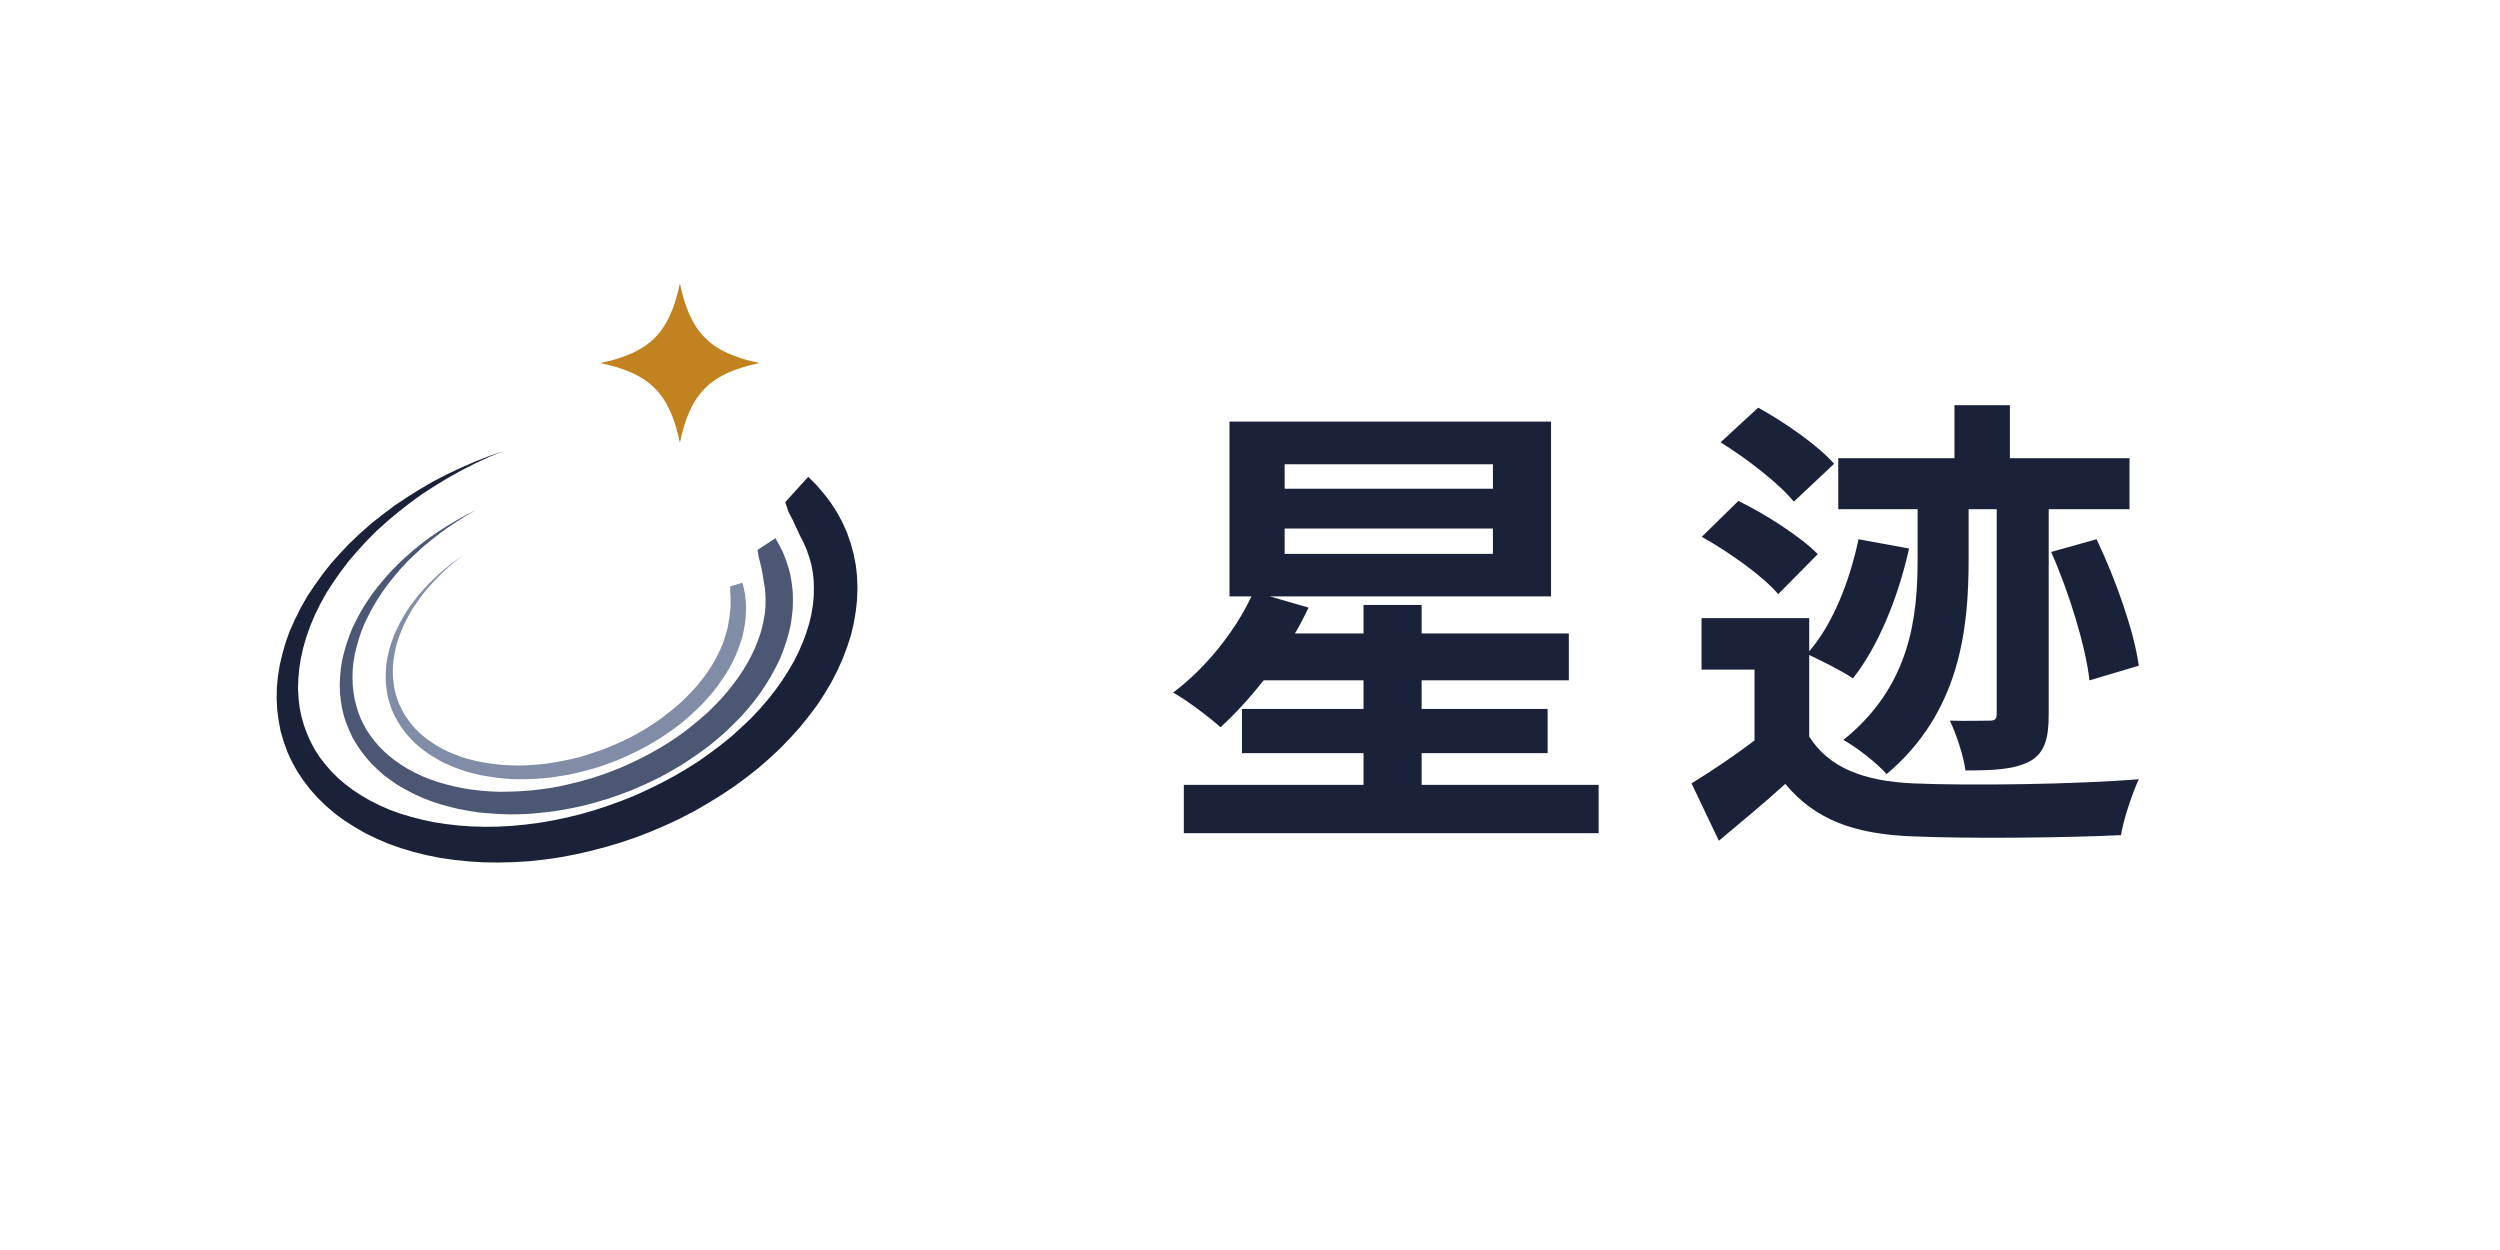
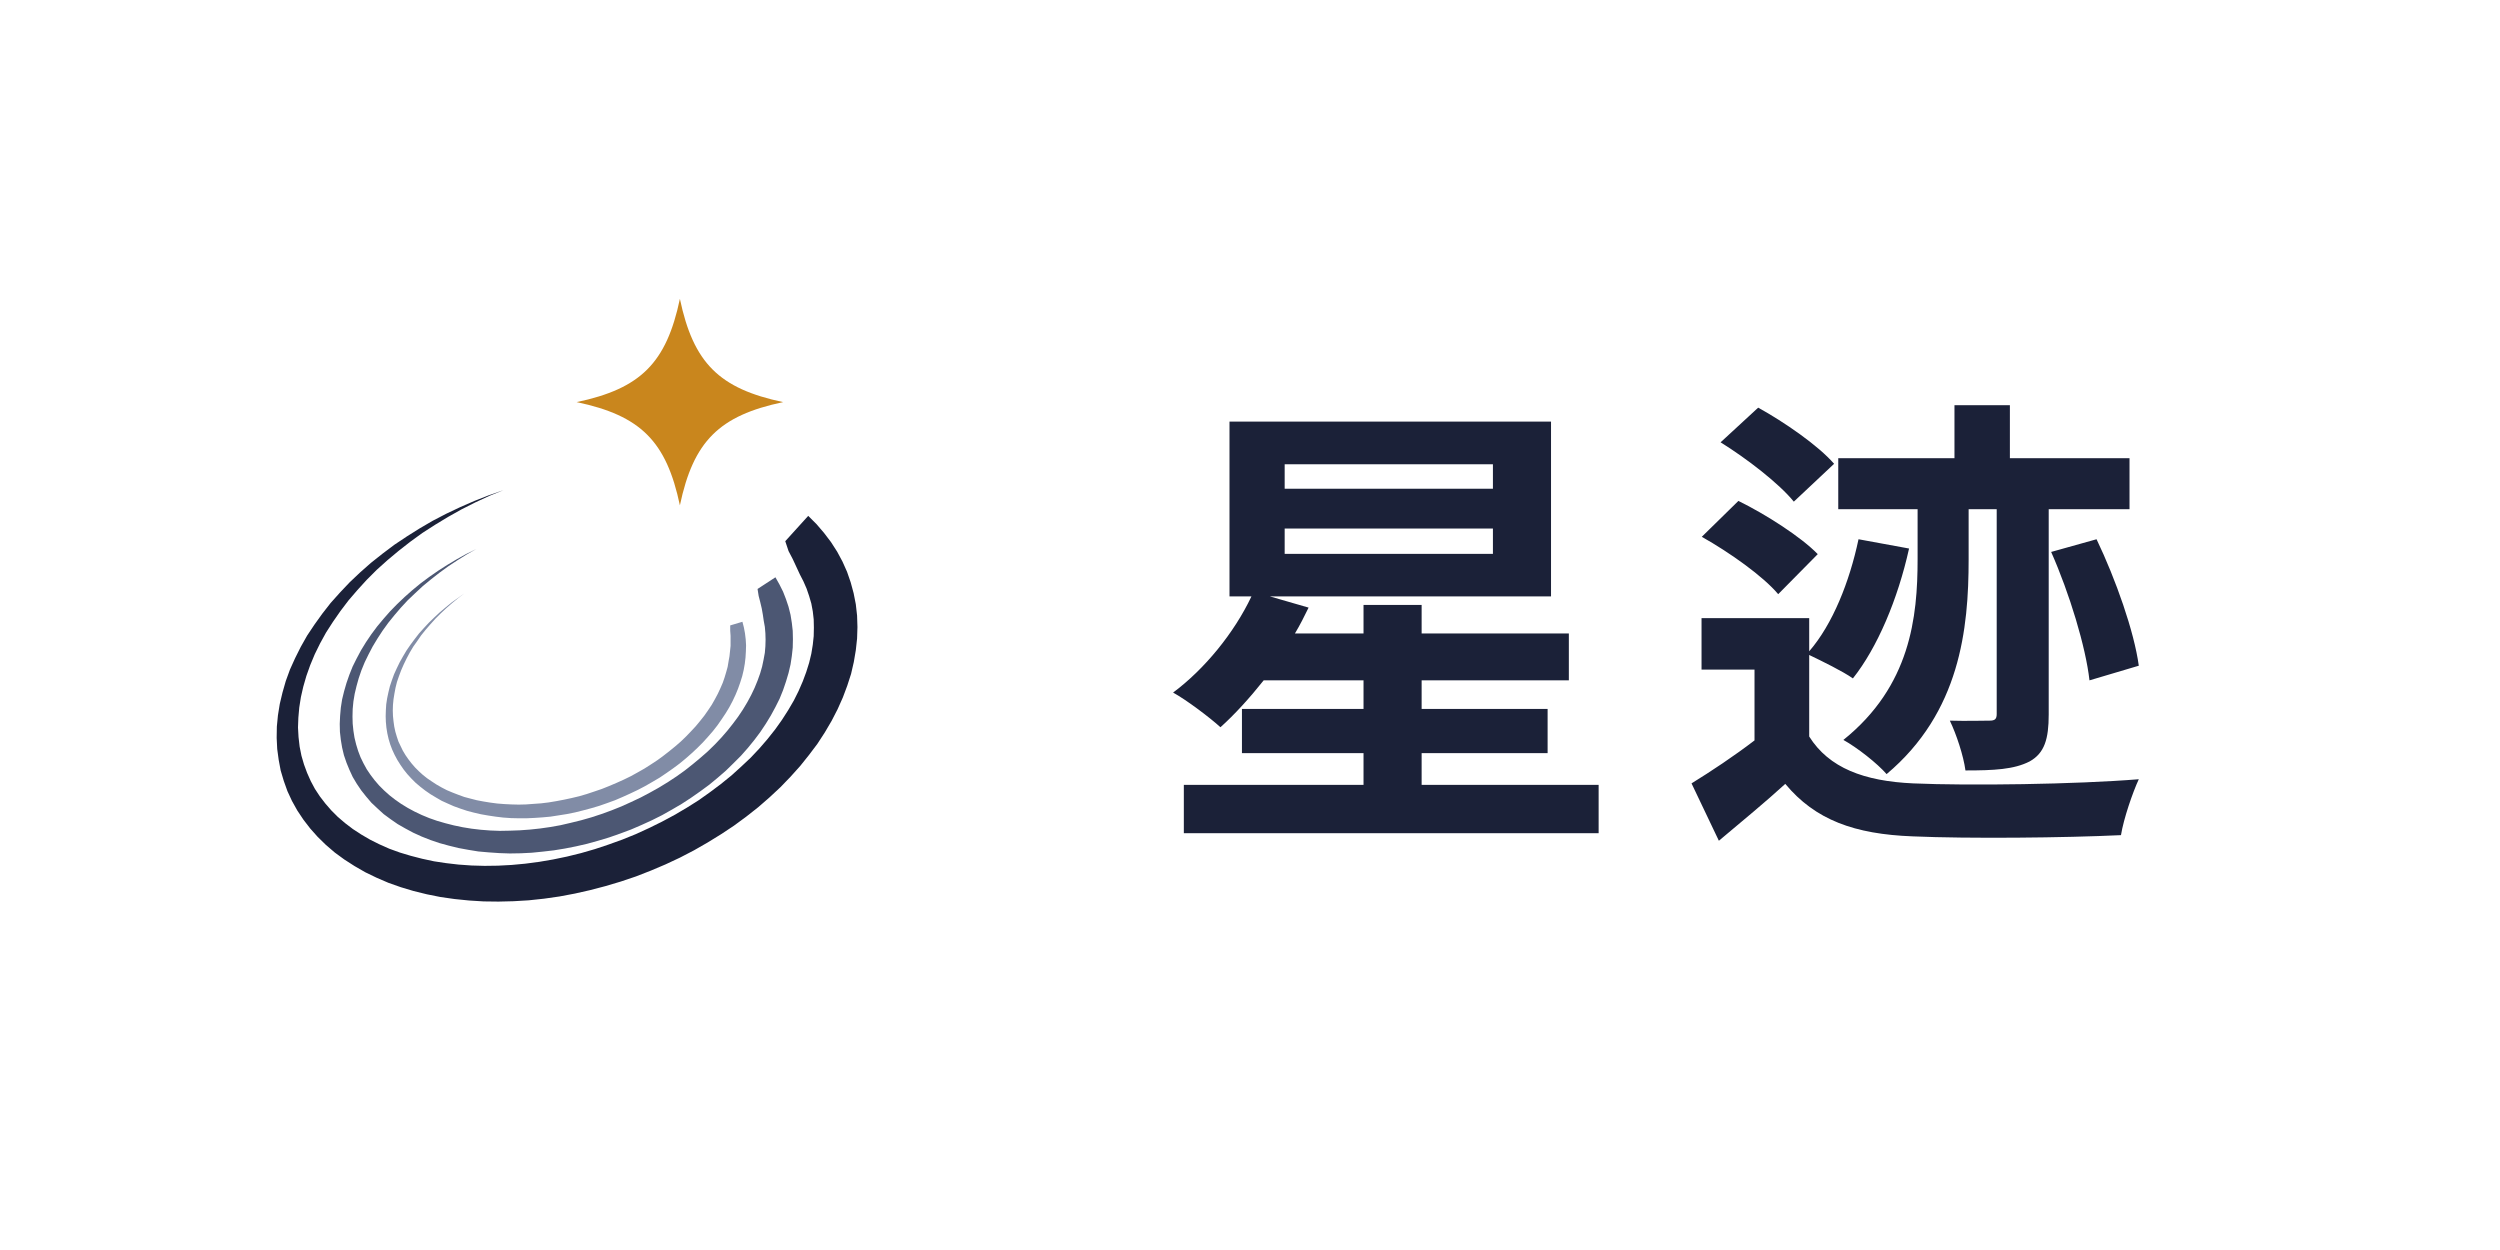
<svg xmlns="http://www.w3.org/2000/svg" viewBox="0 0 160 80" width="160" height="80" role="img" aria-labelledby="st-title st-desc">
  <style>
    .st-a1 { fill: #1b2138; }
    .st-a2 { fill: #4c5773; }
    .st-a3 { fill: #818ca6; }
-     .st-sk { fill: #c2821f; }
+     .st-sk { fill: #c9861d; }
    .st-tx { fill: #1b2138; }
    .st-sb { fill: #6e778e; }
    @media (prefers-color-scheme: dark) {
      .st-a1 { fill: #e8ecf5; }
      .st-a2 { fill: #a5b0c6; }
      .st-a3 { fill: #76839e; }
-       .st-sk { fill: #e8ab4c; }
+       .st-sk { fill: #f2b34f; }
      .st-tx { fill: #e8ecf5; }
      .st-sb { fill: #9ba6be; }
    }
  </style>
-   <g transform="translate(8 12) scale(1.166667)">
+   <g transform="translate(8 14.5) scale(1.166667)">
    <path class="st-a1" d="M37.48 15.87L37.94 16.33L38.35 16.81L38.73 17.31L39.07 17.84L39.36 18.38L39.61 18.94L39.81 19.52L39.97 20.11L40.09 20.72L40.16 21.34L40.18 21.97L40.16 22.60L40.09 23.24L39.98 23.89L39.83 24.54L39.62 25.19L39.38 25.83L39.09 26.48L38.76 27.12L38.39 27.75L37.98 28.38L37.52 28.99L37.04 29.59L36.51 30.18L35.95 30.76L35.36 31.31L34.74 31.85L34.08 32.37L33.40 32.87L32.69 33.34L31.96 33.79L31.21 34.22L30.44 34.62L29.65 34.99L28.85 35.33L28.03 35.65L27.20 35.93L26.36 36.18L25.52 36.40L24.68 36.59L23.83 36.75L22.99 36.87L22.15 36.96L21.31 37.01L20.49 37.03L19.67 37.02L18.87 36.97L18.08 36.89L17.31 36.78L16.56 36.63L15.83 36.45L15.13 36.24L14.45 36.00L13.80 35.72L13.18 35.42L12.59 35.08L12.03 34.72L11.51 34.34L11.02 33.92L10.57 33.48L10.16 33.02L9.79 32.54L9.45 32.03L9.16 31.51L8.91 30.97L8.71 30.41L8.54 29.84L8.43 29.25L8.35 28.66L8.32 28.05L8.33 27.43L8.39 26.81L8.49 26.19L8.64 25.56L8.82 24.93L9.05 24.30L9.33 23.68L9.64 23.06L9.99 22.44L10.39 21.84L10.82 21.24L11.28 20.65L11.79 20.08L12.32 19.52L12.89 18.98L13.49 18.45L14.12 17.95L14.77 17.46L15.46 17.00L16.16 16.56L16.88 16.14L17.63 15.75L18.39 15.39L19.17 15.05L19.96 14.74L20.76 14.46L20.76 14.46L19.97 14.78L19.20 15.14L18.45 15.52L17.72 15.93L17.01 16.36L16.31 16.81L15.65 17.29L15.01 17.79L14.40 18.30L13.81 18.83L13.26 19.38L12.75 19.94L12.26 20.51L11.82 21.09L11.41 21.68L11.03 22.27L10.70 22.87L10.41 23.46L10.16 24.06L9.95 24.65L9.78 25.24L9.65 25.81L9.56 26.38L9.51 26.94L9.49 27.48L9.52 28.01L9.58 28.53L9.68 29.03L9.82 29.51L9.99 29.97L10.19 30.42L10.42 30.85L10.69 31.26L10.99 31.65L11.32 32.03L11.68 32.39L12.08 32.73L12.50 33.05L12.96 33.35L13.44 33.63L13.96 33.89L14.50 34.13L15.08 34.34L15.68 34.52L16.30 34.68L16.95 34.82L17.61 34.92L18.30 35.00L19.01 35.05L19.73 35.07L20.46 35.06L21.21 35.02L21.96 34.95L22.72 34.85L23.48 34.72L24.25 34.56L25.02 34.37L25.78 34.15L26.53 33.90L27.28 33.63L28.02 33.33L28.74 33.00L29.45 32.65L30.14 32.28L30.82 31.88L31.47 31.47L32.09 31.03L32.69 30.58L33.27 30.11L33.81 29.62L34.33 29.13L34.81 28.62L35.25 28.11L35.67 27.58L36.04 27.06L36.38 26.53L36.69 26.00L36.95 25.48L37.18 24.95L37.37 24.44L37.53 23.93L37.65 23.43L37.73 22.94L37.78 22.47L37.79 22.00L37.78 21.55L37.73 21.11L37.65 20.68L37.53 20.27L37.39 19.86L37.22 19.47L37.02 19.08L36.83 18.67L36.63 18.24L36.40 17.80L36.22 17.26Z" />
    <path class="st-a2" d="M35.68 19.24L35.90 19.63L36.10 20.03L36.26 20.44L36.40 20.86L36.51 21.30L36.58 21.74L36.63 22.18L36.64 22.64L36.63 23.10L36.58 23.56L36.51 24.02L36.40 24.49L36.26 24.96L36.10 25.43L35.91 25.90L35.68 26.36L35.43 26.82L35.15 27.28L34.85 27.73L34.52 28.17L34.17 28.60L33.79 29.03L33.38 29.44L32.96 29.85L32.51 30.24L32.05 30.62L31.56 30.98L31.06 31.33L30.54 31.67L30.01 31.98L29.46 32.29L28.90 32.57L28.33 32.83L27.75 33.08L27.16 33.30L26.56 33.51L25.96 33.69L25.35 33.86L24.74 34.00L24.13 34.12L23.52 34.22L22.91 34.29L22.31 34.35L21.71 34.38L21.11 34.39L20.53 34.37L19.95 34.33L19.38 34.28L18.83 34.19L18.29 34.09L17.76 33.96L17.25 33.82L16.75 33.65L16.27 33.46L15.81 33.25L15.38 33.02L14.96 32.78L14.57 32.51L14.19 32.23L13.85 31.92L13.52 31.61L13.23 31.27L12.96 30.93L12.71 30.56L12.49 30.19L12.31 29.80L12.15 29.41L12.01 29.00L11.91 28.58L11.84 28.16L11.79 27.72L11.78 27.28L11.80 26.84L11.84 26.39L11.91 25.94L12.02 25.49L12.15 25.04L12.31 24.58L12.49 24.13L12.71 23.69L12.95 23.24L13.22 22.80L13.51 22.37L13.83 21.94L14.18 21.52L14.54 21.11L14.93 20.71L15.34 20.32L15.77 19.94L16.22 19.57L16.69 19.22L17.18 18.88L17.68 18.56L18.20 18.25L18.72 17.96L19.27 17.69L19.27 17.69L18.74 17.99L18.23 18.31L17.73 18.64L17.25 18.99L16.79 19.35L16.34 19.72L15.92 20.11L15.51 20.50L15.13 20.91L14.78 21.32L14.44 21.74L14.13 22.17L13.85 22.60L13.59 23.03L13.36 23.47L13.15 23.90L12.97 24.34L12.82 24.78L12.70 25.21L12.60 25.63L12.53 26.05L12.49 26.47L12.48 26.88L12.49 27.27L12.53 27.66L12.59 28.04L12.68 28.41L12.79 28.77L12.92 29.11L13.08 29.44L13.26 29.77L13.47 30.08L13.69 30.37L13.94 30.66L14.21 30.93L14.50 31.19L14.82 31.44L15.15 31.67L15.51 31.89L15.88 32.09L16.28 32.28L16.69 32.45L17.12 32.60L17.57 32.73L18.04 32.85L18.52 32.95L19.01 33.03L19.52 33.09L20.04 33.13L20.57 33.15L21.11 33.14L21.66 33.12L22.21 33.08L22.77 33.02L23.33 32.94L23.89 32.84L24.45 32.71L25.02 32.57L25.58 32.41L26.13 32.23L26.68 32.03L27.23 31.81L27.76 31.57L28.29 31.32L28.80 31.05L29.30 30.77L29.79 30.47L30.26 30.16L30.72 29.83L31.15 29.49L31.57 29.14L31.97 28.79L32.35 28.42L32.71 28.04L33.04 27.66L33.35 27.27L33.64 26.88L33.90 26.49L34.14 26.09L34.35 25.70L34.54 25.30L34.70 24.91L34.84 24.52L34.95 24.14L35.03 23.76L35.10 23.38L35.13 23.02L35.14 22.66L35.13 22.31L35.10 21.96L35.04 21.63L34.99 21.29L34.93 20.95L34.85 20.61L34.76 20.26L34.70 19.88Z" />
    <path class="st-a3" d="M33.87 21.68L33.95 21.99L34.01 22.31L34.05 22.64L34.07 22.97L34.06 23.30L34.04 23.64L34.00 23.98L33.94 24.32L33.86 24.66L33.75 25.01L33.63 25.35L33.49 25.69L33.33 26.03L33.15 26.37L32.95 26.70L32.73 27.03L32.50 27.36L32.25 27.68L31.98 27.99L31.70 28.30L31.40 28.60L31.09 28.89L30.76 29.18L30.42 29.46L30.07 29.72L29.70 29.98L29.33 30.23L28.94 30.46L28.54 30.69L28.14 30.90L27.72 31.10L27.30 31.29L26.88 31.47L26.44 31.63L26.01 31.78L25.57 31.91L25.12 32.03L24.68 32.14L24.23 32.23L23.79 32.30L23.34 32.37L22.90 32.41L22.46 32.44L22.02 32.46L21.59 32.46L21.17 32.45L20.74 32.42L20.33 32.37L19.93 32.31L19.53 32.24L19.14 32.15L18.76 32.05L18.40 31.93L18.04 31.80L17.70 31.65L17.37 31.50L17.06 31.32L16.76 31.14L16.47 30.94L16.20 30.73L15.95 30.52L15.71 30.28L15.49 30.04L15.29 29.79L15.11 29.53L14.94 29.26L14.79 28.98L14.66 28.70L14.55 28.41L14.46 28.11L14.39 27.80L14.34 27.49L14.31 27.17L14.30 26.86L14.31 26.53L14.33 26.21L14.38 25.88L14.45 25.55L14.53 25.22L14.64 24.89L14.76 24.56L14.91 24.23L15.07 23.90L15.25 23.58L15.44 23.26L15.66 22.94L15.89 22.63L16.13 22.32L16.40 22.02L16.67 21.73L16.97 21.44L17.27 21.16L17.59 20.89L17.92 20.62L18.27 20.37L18.62 20.12L18.62 20.12L18.28 20.38L17.95 20.65L17.63 20.93L17.32 21.22L17.03 21.51L16.76 21.81L16.50 22.11L16.25 22.42L16.03 22.74L15.81 23.05L15.62 23.37L15.45 23.69L15.29 24.02L15.15 24.34L15.03 24.66L14.92 24.98L14.84 25.30L14.78 25.62L14.73 25.93L14.70 26.24L14.69 26.55L14.70 26.85L14.73 27.14L14.77 27.43L14.83 27.71L14.91 27.98L15.00 28.25L15.12 28.50L15.24 28.75L15.39 29.00L15.55 29.23L15.72 29.45L15.91 29.67L16.12 29.88L16.34 30.08L16.58 30.27L16.83 30.44L17.09 30.61L17.37 30.77L17.66 30.92L17.97 31.05L18.28 31.17L18.61 31.29L18.95 31.38L19.30 31.47L19.67 31.54L20.04 31.60L20.42 31.65L20.80 31.68L21.20 31.70L21.60 31.71L22.00 31.70L22.41 31.67L22.83 31.64L23.24 31.59L23.66 31.52L24.08 31.44L24.50 31.35L24.92 31.25L25.33 31.13L25.75 30.99L26.16 30.85L26.56 30.69L26.96 30.52L27.36 30.34L27.75 30.15L28.13 29.94L28.50 29.73L28.86 29.50L29.21 29.27L29.55 29.02L29.87 28.77L30.19 28.51L30.49 28.25L30.78 27.97L31.05 27.69L31.31 27.41L31.55 27.12L31.78 26.83L31.99 26.53L32.19 26.23L32.36 25.93L32.52 25.63L32.66 25.33L32.79 25.03L32.89 24.74L32.98 24.44L33.06 24.15L33.11 23.85L33.16 23.57L33.19 23.29L33.22 23.00L33.22 22.72L33.22 22.45L33.20 22.17L33.20 21.88Z" />
-     <path class="st-sk" transform="translate(30.44 9.63) scale(0.74)" d="M0 -5.9 C0.77 -2.24 2.24 -0.77 5.9 0 C2.24 0.77 0.77 2.24 0 5.9 C-0.77 2.24 -2.24 0.77 -5.9 0 C-2.24 -0.77 -0.77 -2.24 0 -5.9 Z" />
+     <path class="st-sk" transform="translate(30.44 9.63) scale(0.96)" d="M0 -5.9 C0.77 -2.24 2.24 -0.77 5.9 0 C2.24 0.77 0.77 2.24 0 5.9 C-0.77 2.24 -2.24 0.77 -5.9 0 C-2.24 -0.77 -0.77 -2.24 0 -5.9 Z" />
  </g>
  <text class="st-tx" x="74" y="51.4" style="font-family: 'PingFang SC', 'Microsoft YaHei', -apple-system, BlinkMacSystemFont, 'Segoe UI', sans-serif; font-size: 30px; font-weight: 600; letter-spacing: 0.12em;">星迹</text>
</svg>
